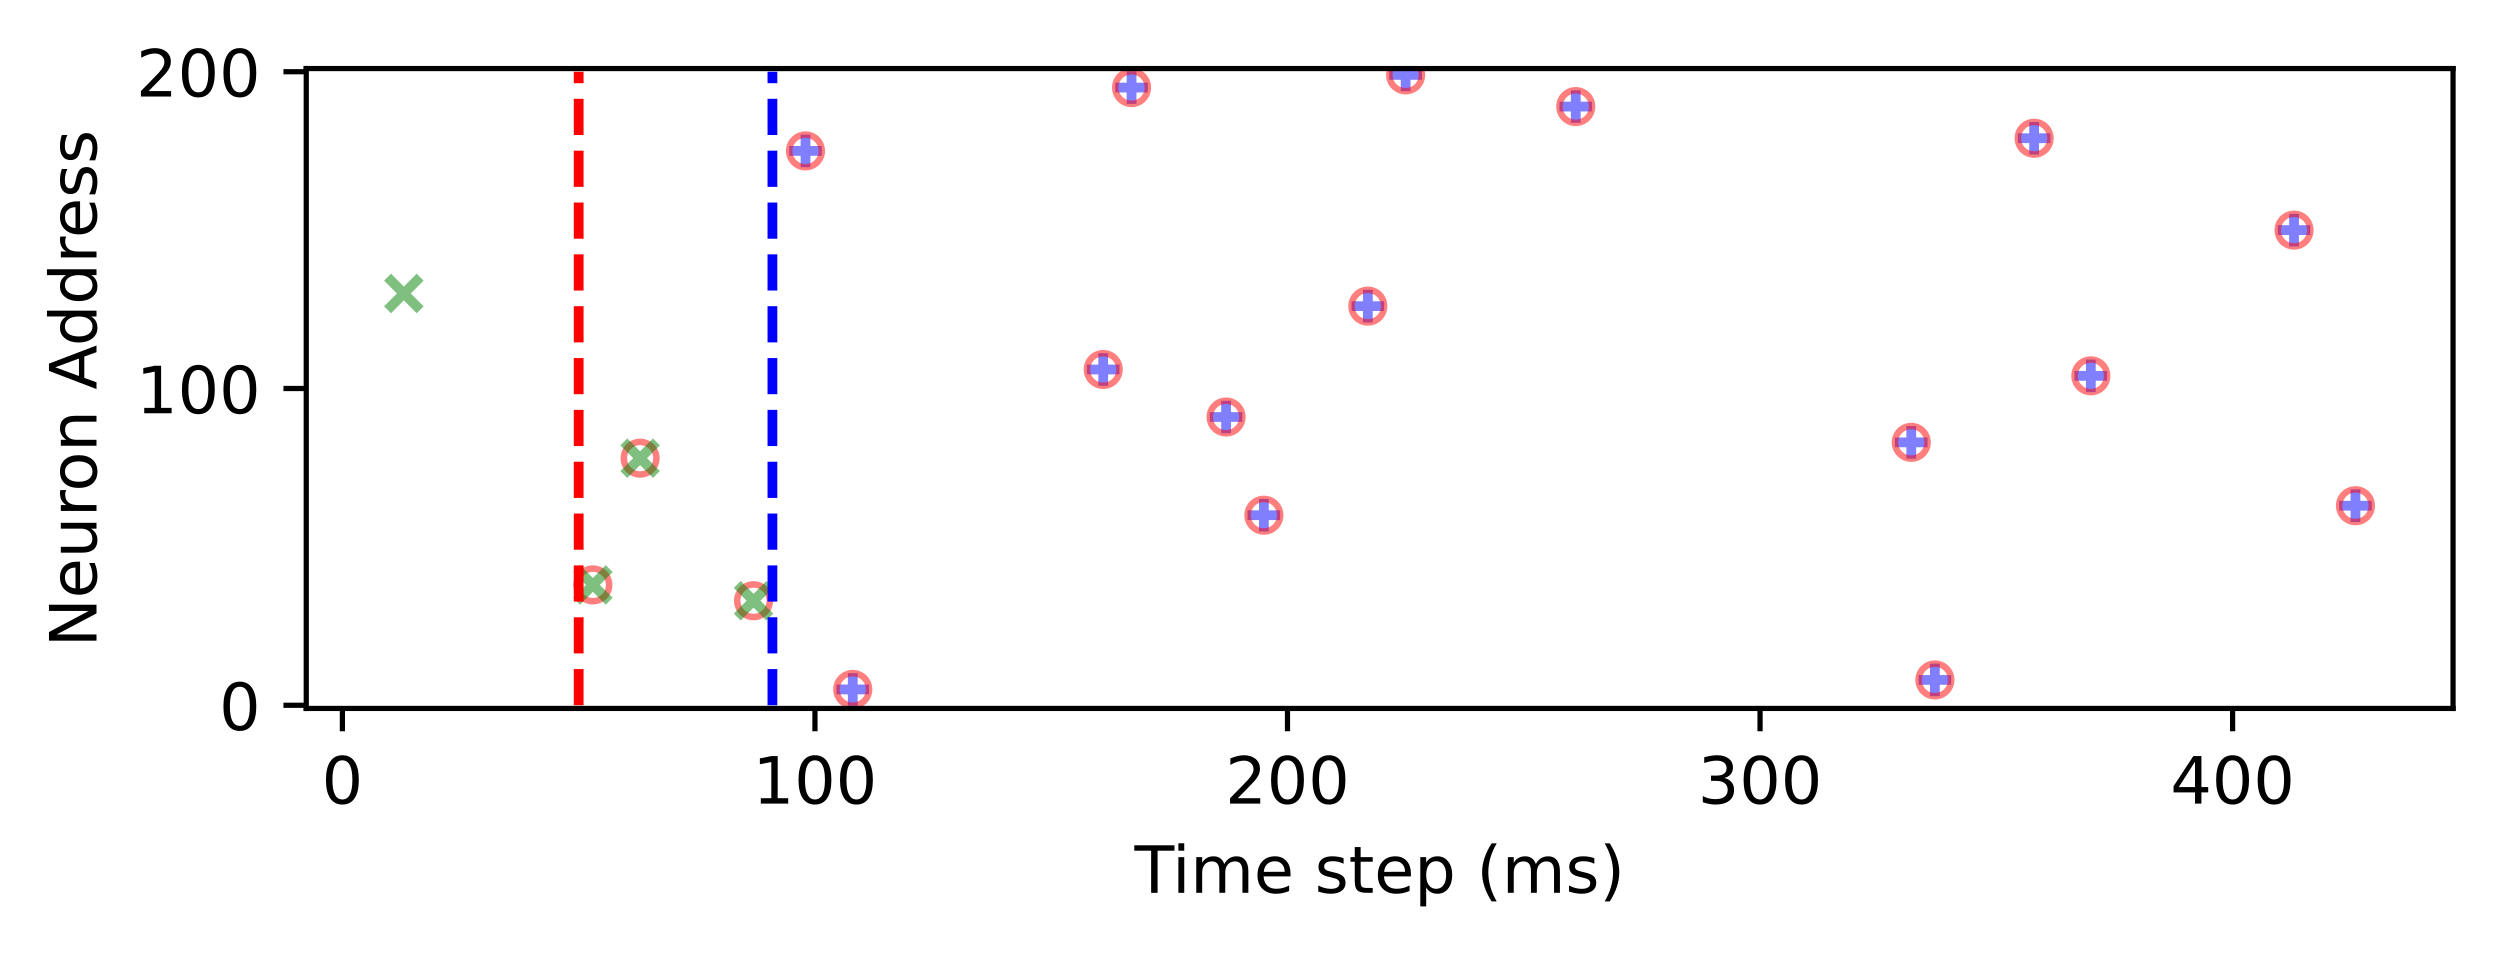
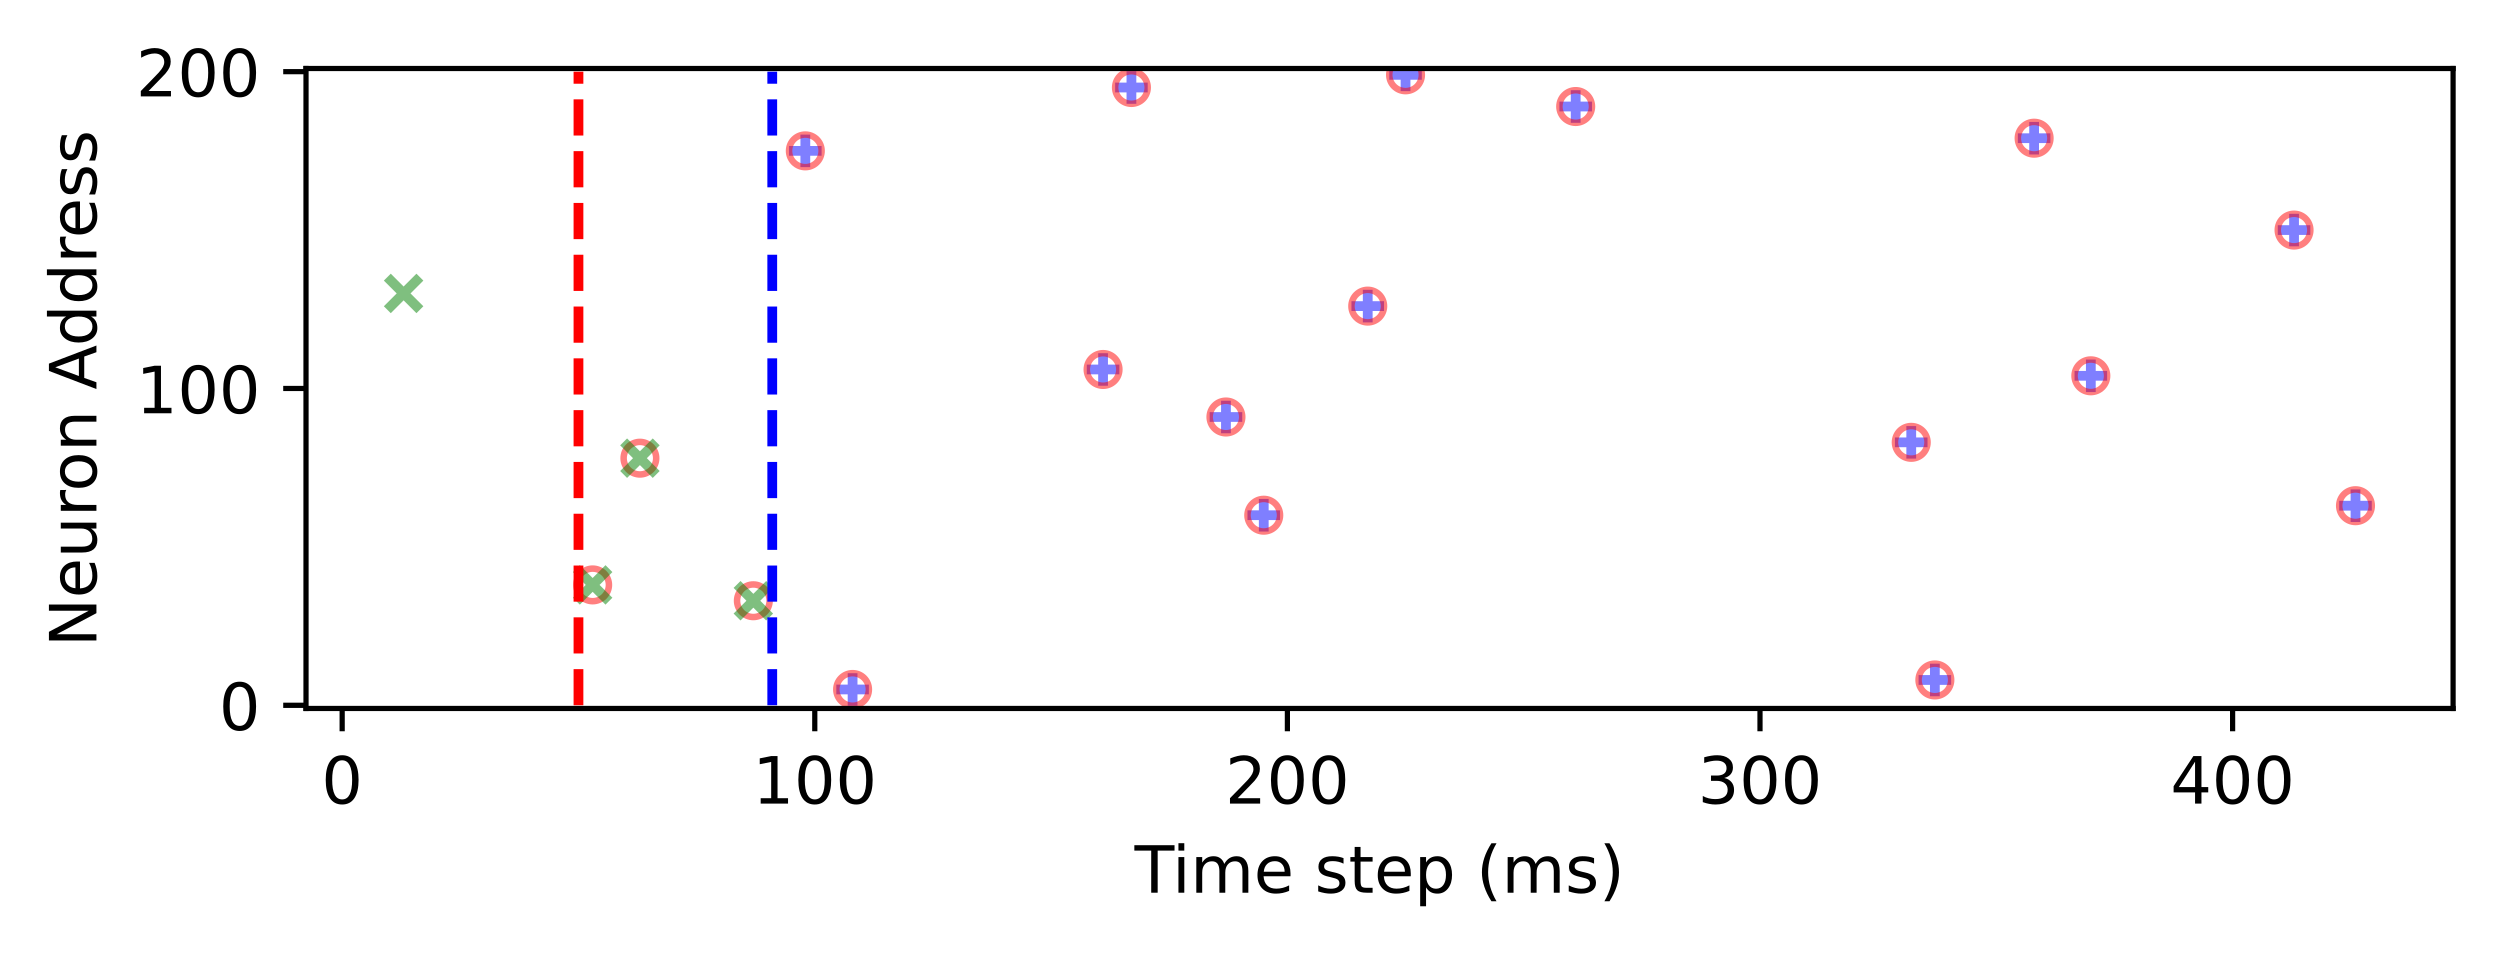
- <svg xmlns="http://www.w3.org/2000/svg" xmlns:xlink="http://www.w3.org/1999/xlink" width="383.386pt" height="146.198pt" viewBox="0 0 383.386 146.198" version="1.1">
+ <svg xmlns="http://www.w3.org/2000/svg" xmlns:xlink="http://www.w3.org/1999/xlink" width="383.693pt" height="146.29pt" viewBox="0 0 383.693 146.29" version="1.1">
  <defs>
    <style type="text/css">*{stroke-linejoin: round; stroke-linecap: butt}</style>
  </defs>
  <g id="figure_1">
    <g id="patch_1">
-       <path d="M 0 146.198  L 383.386 146.198  L 383.386 0  L 0 0  L 0 146.198  z " style="fill: none" />
+       <path d="M 0 146.29  L 383.693 146.29  L 383.693 0  L 0 0  L 0 146.29  z " style="fill: none" />
    </g>
    <g id="axes_1">
      <g id="patch_2">
-         <path d="M 46.966 108.642  L 376.186 108.642  L 376.186 10.513  L 46.966 10.513  L 46.966 108.642  z " style="fill: none" />
+         <path d="M 46.966 108.733  L 376.493 108.733  L 376.493 10.513  L 46.966 10.513  L 46.966 108.733  z " style="fill: none" />
      </g>
      <g id="PathCollection_1">
        <defs>
-           <path id="me50d5f66d4" d="M -2.5 0  L 2.5 0  M 0 2.5  L 0 -2.5  " style="stroke: #0000ff; stroke-opacity: 0.5; stroke-width: 1.5" />
+           <path id="m31bd002372" d="M -2.5 0  L 2.5 0  M 0 2.5  L 0 -2.5  " style="stroke: #0000ff; stroke-opacity: 0.5; stroke-width: 1.5" />
        </defs>
-         <g clip-path="url(#p73b40f617c)">
-           <use xlink:href="#me50d5f66d4" x="123.528" y="23.144" style="fill: #0000ff; fill-opacity: 0.5; stroke: #0000ff; stroke-opacity: 0.5; stroke-width: 1.5" />
-           <use xlink:href="#me50d5f66d4" x="130.774" y="105.728" style="fill: #0000ff; fill-opacity: 0.5; stroke: #0000ff; stroke-opacity: 0.5; stroke-width: 1.5" />
-           <use xlink:href="#me50d5f66d4" x="169.182" y="56.663" style="fill: #0000ff; fill-opacity: 0.5; stroke: #0000ff; stroke-opacity: 0.5; stroke-width: 1.5" />
-           <use xlink:href="#me50d5f66d4" x="173.53" y="13.428" style="fill: #0000ff; fill-opacity: 0.5; stroke: #0000ff; stroke-opacity: 0.5; stroke-width: 1.5" />
-           <use xlink:href="#me50d5f66d4" x="188.024" y="63.95" style="fill: #0000ff; fill-opacity: 0.5; stroke: #0000ff; stroke-opacity: 0.5; stroke-width: 1.5" />
-           <use xlink:href="#me50d5f66d4" x="193.821" y="79.009" style="fill: #0000ff; fill-opacity: 0.5; stroke: #0000ff; stroke-opacity: 0.5; stroke-width: 1.5" />
-           <use xlink:href="#me50d5f66d4" x="209.764" y="46.947" style="fill: #0000ff; fill-opacity: 0.5; stroke: #0000ff; stroke-opacity: 0.5; stroke-width: 1.5" />
-           <use xlink:href="#me50d5f66d4" x="215.561" y="11.485" style="fill: #0000ff; fill-opacity: 0.5; stroke: #0000ff; stroke-opacity: 0.5; stroke-width: 1.5" />
-           <use xlink:href="#me50d5f66d4" x="241.65" y="16.343" style="fill: #0000ff; fill-opacity: 0.5; stroke: #0000ff; stroke-opacity: 0.5; stroke-width: 1.5" />
-           <use xlink:href="#me50d5f66d4" x="293.102" y="67.836" style="fill: #0000ff; fill-opacity: 0.5; stroke: #0000ff; stroke-opacity: 0.5; stroke-width: 1.5" />
-           <use xlink:href="#me50d5f66d4" x="296.725" y="104.27" style="fill: #0000ff; fill-opacity: 0.5; stroke: #0000ff; stroke-opacity: 0.5; stroke-width: 1.5" />
-           <use xlink:href="#me50d5f66d4" x="311.943" y="21.201" style="fill: #0000ff; fill-opacity: 0.5; stroke: #0000ff; stroke-opacity: 0.5; stroke-width: 1.5" />
-           <use xlink:href="#me50d5f66d4" x="320.639" y="57.635" style="fill: #0000ff; fill-opacity: 0.5; stroke: #0000ff; stroke-opacity: 0.5; stroke-width: 1.5" />
-           <use xlink:href="#me50d5f66d4" x="351.8" y="35.289" style="fill: #0000ff; fill-opacity: 0.5; stroke: #0000ff; stroke-opacity: 0.5; stroke-width: 1.5" />
-           <use xlink:href="#me50d5f66d4" x="361.221" y="77.552" style="fill: #0000ff; fill-opacity: 0.5; stroke: #0000ff; stroke-opacity: 0.5; stroke-width: 1.5" />
+         <g clip-path="url(#pb8b5b7a60e)">
+           <use xlink:href="#m31bd002372" x="123.599" y="23.155" style="fill: #0000ff; fill-opacity: 0.5; stroke: #0000ff; stroke-opacity: 0.5; stroke-width: 1.5" />
+           <use xlink:href="#m31bd002372" x="130.853" y="105.816" style="fill: #0000ff; fill-opacity: 0.5; stroke: #0000ff; stroke-opacity: 0.5; stroke-width: 1.5" />
+           <use xlink:href="#m31bd002372" x="169.296" y="56.706" style="fill: #0000ff; fill-opacity: 0.5; stroke: #0000ff; stroke-opacity: 0.5; stroke-width: 1.5" />
+           <use xlink:href="#m31bd002372" x="173.648" y="13.43" style="fill: #0000ff; fill-opacity: 0.5; stroke: #0000ff; stroke-opacity: 0.5; stroke-width: 1.5" />
+           <use xlink:href="#m31bd002372" x="188.155" y="63.999" style="fill: #0000ff; fill-opacity: 0.5; stroke: #0000ff; stroke-opacity: 0.5; stroke-width: 1.5" />
+           <use xlink:href="#m31bd002372" x="193.958" y="79.073" style="fill: #0000ff; fill-opacity: 0.5; stroke: #0000ff; stroke-opacity: 0.5; stroke-width: 1.5" />
+           <use xlink:href="#m31bd002372" x="209.916" y="46.981" style="fill: #0000ff; fill-opacity: 0.5; stroke: #0000ff; stroke-opacity: 0.5; stroke-width: 1.5" />
+           <use xlink:href="#m31bd002372" x="215.719" y="11.485" style="fill: #0000ff; fill-opacity: 0.5; stroke: #0000ff; stroke-opacity: 0.5; stroke-width: 1.5" />
+           <use xlink:href="#m31bd002372" x="241.832" y="16.348" style="fill: #0000ff; fill-opacity: 0.5; stroke: #0000ff; stroke-opacity: 0.5; stroke-width: 1.5" />
+           <use xlink:href="#m31bd002372" x="293.332" y="67.889" style="fill: #0000ff; fill-opacity: 0.5; stroke: #0000ff; stroke-opacity: 0.5; stroke-width: 1.5" />
+           <use xlink:href="#m31bd002372" x="296.958" y="104.357" style="fill: #0000ff; fill-opacity: 0.5; stroke: #0000ff; stroke-opacity: 0.5; stroke-width: 1.5" />
+           <use xlink:href="#m31bd002372" x="312.191" y="21.21" style="fill: #0000ff; fill-opacity: 0.5; stroke: #0000ff; stroke-opacity: 0.5; stroke-width: 1.5" />
+           <use xlink:href="#m31bd002372" x="320.895" y="57.678" style="fill: #0000ff; fill-opacity: 0.5; stroke: #0000ff; stroke-opacity: 0.5; stroke-width: 1.5" />
+           <use xlink:href="#m31bd002372" x="352.085" y="35.311" style="fill: #0000ff; fill-opacity: 0.5; stroke: #0000ff; stroke-opacity: 0.5; stroke-width: 1.5" />
+           <use xlink:href="#m31bd002372" x="361.515" y="77.614" style="fill: #0000ff; fill-opacity: 0.5; stroke: #0000ff; stroke-opacity: 0.5; stroke-width: 1.5" />
        </g>
      </g>
      <g id="PathCollection_2">
        <defs>
-           <path id="C0_0_1457eb21f1" d="M 0 2.5  C 0.663 2.5 1.299 2.237 1.768 1.768  C 2.237 1.299 2.5 0.663 2.5 -0  C 2.5 -0.663 2.237 -1.299 1.768 -1.768  C 1.299 -2.237 0.663 -2.5 0 -2.5  C -0.663 -2.5 -1.299 -2.237 -1.768 -1.768  C -2.237 -1.299 -2.5 -0.663 -2.5 0  C -2.5 0.663 -2.237 1.299 -1.768 1.768  C -1.299 2.237 -0.663 2.5 0 2.5  z " />
+           <path id="C0_0_a0470cdc87" d="M 0 2.5  C 0.663 2.5 1.299 2.237 1.768 1.768  C 2.237 1.299 2.5 0.663 2.5 -0  C 2.5 -0.663 2.237 -1.299 1.768 -1.768  C 1.299 -2.237 0.663 -2.5 0 -2.5  C -0.663 -2.5 -1.299 -2.237 -1.768 -1.768  C -2.237 -1.299 -2.5 -0.663 -2.5 0  C -2.5 0.663 -2.237 1.299 -1.768 1.768  C -1.299 2.237 -0.663 2.5 0 2.5  z " />
        </defs>
-         <g clip-path="url(#p73b40f617c)">
-           <use xlink:href="#C0_0_1457eb21f1" x="90.917" y="89.697" style="fill: none; stroke: #ff0000; stroke-opacity: 0.5" />
-         </g>
-         <g clip-path="url(#p73b40f617c)">
-           <use xlink:href="#C0_0_1457eb21f1" x="98.164" y="70.265" style="fill: none; stroke: #ff0000; stroke-opacity: 0.5" />
-         </g>
-         <g clip-path="url(#p73b40f617c)">
-           <use xlink:href="#C0_0_1457eb21f1" x="115.556" y="92.126" style="fill: none; stroke: #ff0000; stroke-opacity: 0.5" />
-         </g>
-         <g clip-path="url(#p73b40f617c)">
-           <use xlink:href="#C0_0_1457eb21f1" x="123.528" y="23.144" style="fill: none; stroke: #ff0000; stroke-opacity: 0.5" />
-         </g>
-         <g clip-path="url(#p73b40f617c)">
-           <use xlink:href="#C0_0_1457eb21f1" x="130.774" y="105.728" style="fill: none; stroke: #ff0000; stroke-opacity: 0.5" />
-         </g>
-         <g clip-path="url(#p73b40f617c)">
-           <use xlink:href="#C0_0_1457eb21f1" x="169.182" y="56.663" style="fill: none; stroke: #ff0000; stroke-opacity: 0.5" />
-         </g>
-         <g clip-path="url(#p73b40f617c)">
-           <use xlink:href="#C0_0_1457eb21f1" x="173.53" y="13.428" style="fill: none; stroke: #ff0000; stroke-opacity: 0.5" />
-         </g>
-         <g clip-path="url(#p73b40f617c)">
-           <use xlink:href="#C0_0_1457eb21f1" x="188.024" y="63.95" style="fill: none; stroke: #ff0000; stroke-opacity: 0.5" />
-         </g>
-         <g clip-path="url(#p73b40f617c)">
-           <use xlink:href="#C0_0_1457eb21f1" x="193.821" y="79.009" style="fill: none; stroke: #ff0000; stroke-opacity: 0.5" />
-         </g>
-         <g clip-path="url(#p73b40f617c)">
-           <use xlink:href="#C0_0_1457eb21f1" x="209.764" y="46.947" style="fill: none; stroke: #ff0000; stroke-opacity: 0.5" />
-         </g>
-         <g clip-path="url(#p73b40f617c)">
-           <use xlink:href="#C0_0_1457eb21f1" x="215.561" y="11.485" style="fill: none; stroke: #ff0000; stroke-opacity: 0.5" />
-         </g>
-         <g clip-path="url(#p73b40f617c)">
-           <use xlink:href="#C0_0_1457eb21f1" x="241.65" y="16.343" style="fill: none; stroke: #ff0000; stroke-opacity: 0.5" />
-         </g>
-         <g clip-path="url(#p73b40f617c)">
-           <use xlink:href="#C0_0_1457eb21f1" x="293.102" y="67.836" style="fill: none; stroke: #ff0000; stroke-opacity: 0.5" />
-         </g>
-         <g clip-path="url(#p73b40f617c)">
-           <use xlink:href="#C0_0_1457eb21f1" x="296.725" y="104.27" style="fill: none; stroke: #ff0000; stroke-opacity: 0.5" />
-         </g>
-         <g clip-path="url(#p73b40f617c)">
-           <use xlink:href="#C0_0_1457eb21f1" x="311.943" y="21.201" style="fill: none; stroke: #ff0000; stroke-opacity: 0.5" />
-         </g>
-         <g clip-path="url(#p73b40f617c)">
-           <use xlink:href="#C0_0_1457eb21f1" x="320.639" y="57.635" style="fill: none; stroke: #ff0000; stroke-opacity: 0.5" />
-         </g>
-         <g clip-path="url(#p73b40f617c)">
-           <use xlink:href="#C0_0_1457eb21f1" x="351.8" y="35.289" style="fill: none; stroke: #ff0000; stroke-opacity: 0.5" />
-         </g>
-         <g clip-path="url(#p73b40f617c)">
-           <use xlink:href="#C0_0_1457eb21f1" x="361.221" y="77.552" style="fill: none; stroke: #ff0000; stroke-opacity: 0.5" />
+         <g clip-path="url(#pb8b5b7a60e)">
+           <use xlink:href="#C0_0_a0470cdc87" x="90.958" y="89.77" style="fill: none; stroke: #ff0000; stroke-opacity: 0.5" />
+         </g>
+         <g clip-path="url(#pb8b5b7a60e)">
+           <use xlink:href="#C0_0_a0470cdc87" x="98.212" y="70.32" style="fill: none; stroke: #ff0000; stroke-opacity: 0.5" />
+         </g>
+         <g clip-path="url(#pb8b5b7a60e)">
+           <use xlink:href="#C0_0_a0470cdc87" x="115.62" y="92.201" style="fill: none; stroke: #ff0000; stroke-opacity: 0.5" />
+         </g>
+         <g clip-path="url(#pb8b5b7a60e)">
+           <use xlink:href="#C0_0_a0470cdc87" x="123.599" y="23.155" style="fill: none; stroke: #ff0000; stroke-opacity: 0.5" />
+         </g>
+         <g clip-path="url(#pb8b5b7a60e)">
+           <use xlink:href="#C0_0_a0470cdc87" x="130.853" y="105.816" style="fill: none; stroke: #ff0000; stroke-opacity: 0.5" />
+         </g>
+         <g clip-path="url(#pb8b5b7a60e)">
+           <use xlink:href="#C0_0_a0470cdc87" x="169.296" y="56.706" style="fill: none; stroke: #ff0000; stroke-opacity: 0.5" />
+         </g>
+         <g clip-path="url(#pb8b5b7a60e)">
+           <use xlink:href="#C0_0_a0470cdc87" x="173.648" y="13.43" style="fill: none; stroke: #ff0000; stroke-opacity: 0.5" />
+         </g>
+         <g clip-path="url(#pb8b5b7a60e)">
+           <use xlink:href="#C0_0_a0470cdc87" x="188.155" y="63.999" style="fill: none; stroke: #ff0000; stroke-opacity: 0.5" />
+         </g>
+         <g clip-path="url(#pb8b5b7a60e)">
+           <use xlink:href="#C0_0_a0470cdc87" x="193.958" y="79.073" style="fill: none; stroke: #ff0000; stroke-opacity: 0.5" />
+         </g>
+         <g clip-path="url(#pb8b5b7a60e)">
+           <use xlink:href="#C0_0_a0470cdc87" x="209.916" y="46.981" style="fill: none; stroke: #ff0000; stroke-opacity: 0.5" />
+         </g>
+         <g clip-path="url(#pb8b5b7a60e)">
+           <use xlink:href="#C0_0_a0470cdc87" x="215.719" y="11.485" style="fill: none; stroke: #ff0000; stroke-opacity: 0.5" />
+         </g>
+         <g clip-path="url(#pb8b5b7a60e)">
+           <use xlink:href="#C0_0_a0470cdc87" x="241.832" y="16.348" style="fill: none; stroke: #ff0000; stroke-opacity: 0.5" />
+         </g>
+         <g clip-path="url(#pb8b5b7a60e)">
+           <use xlink:href="#C0_0_a0470cdc87" x="293.332" y="67.889" style="fill: none; stroke: #ff0000; stroke-opacity: 0.5" />
+         </g>
+         <g clip-path="url(#pb8b5b7a60e)">
+           <use xlink:href="#C0_0_a0470cdc87" x="296.958" y="104.357" style="fill: none; stroke: #ff0000; stroke-opacity: 0.5" />
+         </g>
+         <g clip-path="url(#pb8b5b7a60e)">
+           <use xlink:href="#C0_0_a0470cdc87" x="312.191" y="21.21" style="fill: none; stroke: #ff0000; stroke-opacity: 0.5" />
+         </g>
+         <g clip-path="url(#pb8b5b7a60e)">
+           <use xlink:href="#C0_0_a0470cdc87" x="320.895" y="57.678" style="fill: none; stroke: #ff0000; stroke-opacity: 0.5" />
+         </g>
+         <g clip-path="url(#pb8b5b7a60e)">
+           <use xlink:href="#C0_0_a0470cdc87" x="352.085" y="35.311" style="fill: none; stroke: #ff0000; stroke-opacity: 0.5" />
+         </g>
+         <g clip-path="url(#pb8b5b7a60e)">
+           <use xlink:href="#C0_0_a0470cdc87" x="361.515" y="77.614" style="fill: none; stroke: #ff0000; stroke-opacity: 0.5" />
        </g>
      </g>
      <g id="PathCollection_3">
        <defs>
-           <path id="mf7c576790e" d="M -2.5 2.5  L 2.5 -2.5  M -2.5 -2.5  L 2.5 2.5  " style="stroke: #008000; stroke-opacity: 0.5; stroke-width: 1.5" />
+           <path id="m44bf9da75e" d="M -2.5 2.5  L 2.5 -2.5  M -2.5 -2.5  L 2.5 2.5  " style="stroke: #008000; stroke-opacity: 0.5; stroke-width: 1.5" />
        </defs>
-         <g clip-path="url(#p73b40f617c)">
-           <use xlink:href="#mf7c576790e" x="61.93" y="45.004" style="fill: #008000; fill-opacity: 0.5; stroke: #008000; stroke-opacity: 0.5; stroke-width: 1.5" />
-           <use xlink:href="#mf7c576790e" x="90.917" y="89.697" style="fill: #008000; fill-opacity: 0.5; stroke: #008000; stroke-opacity: 0.5; stroke-width: 1.5" />
-           <use xlink:href="#mf7c576790e" x="98.164" y="70.265" style="fill: #008000; fill-opacity: 0.5; stroke: #008000; stroke-opacity: 0.5; stroke-width: 1.5" />
-           <use xlink:href="#mf7c576790e" x="115.556" y="92.126" style="fill: #008000; fill-opacity: 0.5; stroke: #008000; stroke-opacity: 0.5; stroke-width: 1.5" />
+         <g clip-path="url(#pb8b5b7a60e)">
+           <use xlink:href="#m44bf9da75e" x="61.944" y="45.036" style="fill: #008000; fill-opacity: 0.5; stroke: #008000; stroke-opacity: 0.5; stroke-width: 1.5" />
+           <use xlink:href="#m44bf9da75e" x="90.958" y="89.77" style="fill: #008000; fill-opacity: 0.5; stroke: #008000; stroke-opacity: 0.5; stroke-width: 1.5" />
+           <use xlink:href="#m44bf9da75e" x="98.212" y="70.32" style="fill: #008000; fill-opacity: 0.5; stroke: #008000; stroke-opacity: 0.5; stroke-width: 1.5" />
+           <use xlink:href="#m44bf9da75e" x="115.62" y="92.201" style="fill: #008000; fill-opacity: 0.5; stroke: #008000; stroke-opacity: 0.5; stroke-width: 1.5" />
        </g>
      </g>
      <g id="matplotlib.axis_1">
        <g id="xtick_1">
          <g id="line2d_1">
            <defs>
-               <path id="mb6ae06d946" d="M 0 0  L 0 3.5  " style="stroke: #000000; stroke-width: 0.8" />
+               <path id="mc1061d0bce" d="M 0 0  L 0 3.5  " style="stroke: #000000; stroke-width: 0.8" />
            </defs>
            <g>
-               <use xlink:href="#mb6ae06d946" x="52.509" y="108.642" style="stroke: #000000; stroke-width: 0.8" />
+               <use xlink:href="#mc1061d0bce" x="52.515" y="108.733" style="stroke: #000000; stroke-width: 0.8" />
            </g>
          </g>
          <g id="text_1">
-             <g transform="translate(49.32814 123.2407) scale(0.1 -0.1)">
+             <g transform="translate(49.33332 123.3319) scale(0.1 -0.1)">
              <defs>
                <path id="DejaVuSans-30" d="M 2034 4250  Q 1547 4250 1301 3770  Q 1056 3291 1056 2328  Q 1056 1369 1301 889  Q 1547 409 2034 409  Q 2525 409 2770 889  Q 3016 1369 3016 2328  Q 3016 3291 2770 3770  Q 2525 4250 2034 4250  z M 2034 4750  Q 2819 4750 3233 4129  Q 3647 3509 3647 2328  Q 3647 1150 3233 529  Q 2819 -91 2034 -91  Q 1250 -91 836 529  Q 422 1150 422 2328  Q 422 3509 836 4129  Q 1250 4750 2034 4750  z " transform="scale(0.015625)" />
              </defs>
              <use xlink:href="#DejaVuSans-30" />
            </g>
          </g>
        </g>
        <g id="xtick_2">
          <g id="line2d_2">
            <g>
-               <use xlink:href="#mb6ae06d946" x="124.977" y="108.642" style="stroke: #000000; stroke-width: 0.8" />
+               <use xlink:href="#mc1061d0bce" x="125.05" y="108.733" style="stroke: #000000; stroke-width: 0.8" />
            </g>
          </g>
          <g id="text_2">
-             <g transform="translate(115.4332 123.2407) scale(0.1 -0.1)">
+             <g transform="translate(115.5061 123.3319) scale(0.1 -0.1)">
              <defs>
                <path id="DejaVuSans-31" d="M 794 531  L 1825 531  L 1825 4091  L 703 3866  L 703 4441  L 1819 4666  L 2450 4666  L 2450 531  L 3481 531  L 3481 0  L 794 0  L 794 531  z " transform="scale(0.015625)" />
              </defs>
              <use xlink:href="#DejaVuSans-31" />
              <use xlink:href="#DejaVuSans-30" transform="translate(63.62305 0)" />
              <use xlink:href="#DejaVuSans-30" transform="translate(127.2461 0)" />
            </g>
          </g>
        </g>
        <g id="xtick_3">
          <g id="line2d_3">
            <g>
-               <use xlink:href="#mb6ae06d946" x="197.444" y="108.642" style="stroke: #000000; stroke-width: 0.8" />
+               <use xlink:href="#mc1061d0bce" x="197.585" y="108.733" style="stroke: #000000; stroke-width: 0.8" />
            </g>
          </g>
          <g id="text_3">
-             <g transform="translate(187.9007 123.2407) scale(0.1 -0.1)">
+             <g transform="translate(188.0413 123.3319) scale(0.1 -0.1)">
              <defs>
                <path id="DejaVuSans-32" d="M 1228 531  L 3431 531  L 3431 0  L 469 0  L 469 531  Q 828 903 1448 1529  Q 2069 2156 2228 2338  Q 2531 2678 2651 2914  Q 2772 3150 2772 3378  Q 2772 3750 2511 3984  Q 2250 4219 1831 4219  Q 1534 4219 1204 4116  Q 875 4013 500 3803  L 500 4441  Q 881 4594 1212 4672  Q 1544 4750 1819 4750  Q 2544 4750 2975 4387  Q 3406 4025 3406 3419  Q 3406 3131 3298 2873  Q 3191 2616 2906 2266  Q 2828 2175 2409 1742  Q 1991 1309 1228 531  z " transform="scale(0.015625)" />
              </defs>
              <use xlink:href="#DejaVuSans-32" />
              <use xlink:href="#DejaVuSans-30" transform="translate(63.62305 0)" />
              <use xlink:href="#DejaVuSans-30" transform="translate(127.2461 0)" />
            </g>
          </g>
        </g>
        <g id="xtick_4">
          <g id="line2d_4">
            <g>
-               <use xlink:href="#mb6ae06d946" x="269.912" y="108.642" style="stroke: #000000; stroke-width: 0.8" />
+               <use xlink:href="#mc1061d0bce" x="270.12" y="108.733" style="stroke: #000000; stroke-width: 0.8" />
            </g>
          </g>
          <g id="text_4">
-             <g transform="translate(260.3682 123.2407) scale(0.1 -0.1)">
+             <g transform="translate(260.5765 123.3319) scale(0.1 -0.1)">
              <defs>
                <path id="DejaVuSans-33" d="M 2597 2516  Q 3050 2419 3304 2112  Q 3559 1806 3559 1356  Q 3559 666 3084 287  Q 2609 -91 1734 -91  Q 1441 -91 1130 -33  Q 819 25 488 141  L 488 750  Q 750 597 1062 519  Q 1375 441 1716 441  Q 2309 441 2620 675  Q 2931 909 2931 1356  Q 2931 1769 2642 2001  Q 2353 2234 1838 2234  L 1294 2234  L 1294 2753  L 1863 2753  Q 2328 2753 2575 2939  Q 2822 3125 2822 3475  Q 2822 3834 2567 4026  Q 2313 4219 1838 4219  Q 1578 4219 1281 4162  Q 984 4106 628 3988  L 628 4550  Q 988 4650 1302 4700  Q 1616 4750 1894 4750  Q 2613 4750 3031 4423  Q 3450 4097 3450 3541  Q 3450 3153 3228 2886  Q 3006 2619 2597 2516  z " transform="scale(0.015625)" />
              </defs>
              <use xlink:href="#DejaVuSans-33" />
              <use xlink:href="#DejaVuSans-30" transform="translate(63.62305 0)" />
              <use xlink:href="#DejaVuSans-30" transform="translate(127.2461 0)" />
            </g>
          </g>
        </g>
        <g id="xtick_5">
          <g id="line2d_5">
            <g>
-               <use xlink:href="#mb6ae06d946" x="342.38" y="108.642" style="stroke: #000000; stroke-width: 0.8" />
+               <use xlink:href="#mc1061d0bce" x="342.655" y="108.733" style="stroke: #000000; stroke-width: 0.8" />
            </g>
          </g>
          <g id="text_5">
-             <g transform="translate(332.8358 123.2407) scale(0.1 -0.1)">
+             <g transform="translate(333.1117 123.3319) scale(0.1 -0.1)">
              <defs>
                <path id="DejaVuSans-34" d="M 2419 4116  L 825 1625  L 2419 1625  L 2419 4116  z M 2253 4666  L 3047 4666  L 3047 1625  L 3713 1625  L 3713 1100  L 3047 1100  L 3047 0  L 2419 0  L 2419 1100  L 313 1100  L 313 1709  L 2253 4666  z " transform="scale(0.015625)" />
              </defs>
              <use xlink:href="#DejaVuSans-34" />
              <use xlink:href="#DejaVuSans-30" transform="translate(63.62305 0)" />
              <use xlink:href="#DejaVuSans-30" transform="translate(127.2461 0)" />
            </g>
          </g>
        </g>
        <g id="text_6">
-           <g transform="translate(173.9717 136.9188) scale(0.1 -0.1)">
+           <g transform="translate(174.1255 137.01) scale(0.1 -0.1)">
            <defs>
              <path id="DejaVuSans-54" d="M -19 4666  L 3928 4666  L 3928 4134  L 2272 4134  L 2272 0  L 1638 0  L 1638 4134  L -19 4134  L -19 4666  z " transform="scale(0.015625)" />
              <path id="DejaVuSans-69" d="M 603 3500  L 1178 3500  L 1178 0  L 603 0  L 603 3500  z M 603 4863  L 1178 4863  L 1178 4134  L 603 4134  L 603 4863  z " transform="scale(0.015625)" />
              <path id="DejaVuSans-6d" d="M 3328 2828  Q 3544 3216 3844 3400  Q 4144 3584 4550 3584  Q 5097 3584 5394 3201  Q 5691 2819 5691 2113  L 5691 0  L 5113 0  L 5113 2094  Q 5113 2597 4934 2840  Q 4756 3084 4391 3084  Q 3944 3084 3684 2787  Q 3425 2491 3425 1978  L 3425 0  L 2847 0  L 2847 2094  Q 2847 2600 2669 2842  Q 2491 3084 2119 3084  Q 1678 3084 1418 2786  Q 1159 2488 1159 1978  L 1159 0  L 581 0  L 581 3500  L 1159 3500  L 1159 2956  Q 1356 3278 1631 3431  Q 1906 3584 2284 3584  Q 2666 3584 2933 3390  Q 3200 3197 3328 2828  z " transform="scale(0.015625)" />
              <path id="DejaVuSans-65" d="M 3597 1894  L 3597 1613  L 953 1613  Q 991 1019 1311 708  Q 1631 397 2203 397  Q 2534 397 2845 478  Q 3156 559 3463 722  L 3463 178  Q 3153 47 2828 -22  Q 2503 -91 2169 -91  Q 1331 -91 842 396  Q 353 884 353 1716  Q 353 2575 817 3079  Q 1281 3584 2069 3584  Q 2775 3584 3186 3129  Q 3597 2675 3597 1894  z M 3022 2063  Q 3016 2534 2758 2815  Q 2500 3097 2075 3097  Q 1594 3097 1305 2825  Q 1016 2553 972 2059  L 3022 2063  z " transform="scale(0.015625)" />
              <path id="DejaVuSans-20" transform="scale(0.015625)" />
              <path id="DejaVuSans-73" d="M 2834 3397  L 2834 2853  Q 2591 2978 2328 3040  Q 2066 3103 1784 3103  Q 1356 3103 1142 2972  Q 928 2841 928 2578  Q 928 2378 1081 2264  Q 1234 2150 1697 2047  L 1894 2003  Q 2506 1872 2764 1633  Q 3022 1394 3022 966  Q 3022 478 2636 193  Q 2250 -91 1575 -91  Q 1294 -91 989 -36  Q 684 19 347 128  L 347 722  Q 666 556 975 473  Q 1284 391 1588 391  Q 1994 391 2212 530  Q 2431 669 2431 922  Q 2431 1156 2273 1281  Q 2116 1406 1581 1522  L 1381 1569  Q 847 1681 609 1914  Q 372 2147 372 2553  Q 372 3047 722 3315  Q 1072 3584 1716 3584  Q 2034 3584 2315 3537  Q 2597 3491 2834 3397  z " transform="scale(0.015625)" />
              <path id="DejaVuSans-74" d="M 1172 4494  L 1172 3500  L 2356 3500  L 2356 3053  L 1172 3053  L 1172 1153  Q 1172 725 1289 603  Q 1406 481 1766 481  L 2356 481  L 2356 0  L 1766 0  Q 1100 0 847 248  Q 594 497 594 1153  L 594 3053  L 172 3053  L 172 3500  L 594 3500  L 594 4494  L 1172 4494  z " transform="scale(0.015625)" />
              <path id="DejaVuSans-70" d="M 1159 525  L 1159 -1331  L 581 -1331  L 581 3500  L 1159 3500  L 1159 2969  Q 1341 3281 1617 3432  Q 1894 3584 2278 3584  Q 2916 3584 3314 3078  Q 3713 2572 3713 1747  Q 3713 922 3314 415  Q 2916 -91 2278 -91  Q 1894 -91 1617 61  Q 1341 213 1159 525  z M 3116 1747  Q 3116 2381 2855 2742  Q 2594 3103 2138 3103  Q 1681 3103 1420 2742  Q 1159 2381 1159 1747  Q 1159 1113 1420 752  Q 1681 391 2138 391  Q 2594 391 2855 752  Q 3116 1113 3116 1747  z " transform="scale(0.015625)" />
              <path id="DejaVuSans-28" d="M 1984 4856  Q 1566 4138 1362 3434  Q 1159 2731 1159 2009  Q 1159 1288 1364 580  Q 1569 -128 1984 -844  L 1484 -844  Q 1016 -109 783 600  Q 550 1309 550 2009  Q 550 2706 781 3412  Q 1013 4119 1484 4856  L 1984 4856  z " transform="scale(0.015625)" />
              <path id="DejaVuSans-29" d="M 513 4856  L 1013 4856  Q 1481 4119 1714 3412  Q 1947 2706 1947 2009  Q 1947 1309 1714 600  Q 1481 -109 1013 -844  L 513 -844  Q 928 -128 1133 580  Q 1338 1288 1338 2009  Q 1338 2731 1133 3434  Q 928 4138 513 4856  z " transform="scale(0.015625)" />
            </defs>
            <use xlink:href="#DejaVuSans-54" />
            <use xlink:href="#DejaVuSans-69" transform="translate(57.95898 0)" />
            <use xlink:href="#DejaVuSans-6d" transform="translate(85.74219 0)" />
            <use xlink:href="#DejaVuSans-65" transform="translate(183.1543 0)" />
            <use xlink:href="#DejaVuSans-20" transform="translate(244.6777 0)" />
            <use xlink:href="#DejaVuSans-73" transform="translate(276.4648 0)" />
            <use xlink:href="#DejaVuSans-74" transform="translate(328.5645 0)" />
            <use xlink:href="#DejaVuSans-65" transform="translate(367.7734 0)" />
            <use xlink:href="#DejaVuSans-70" transform="translate(429.2969 0)" />
            <use xlink:href="#DejaVuSans-20" transform="translate(492.7734 0)" />
            <use xlink:href="#DejaVuSans-28" transform="translate(524.5605 0)" />
            <use xlink:href="#DejaVuSans-6d" transform="translate(563.5742 0)" />
            <use xlink:href="#DejaVuSans-73" transform="translate(660.9863 0)" />
            <use xlink:href="#DejaVuSans-29" transform="translate(713.0859 0)" />
          </g>
        </g>
      </g>
      <g id="matplotlib.axis_2">
        <g id="ytick_1">
          <g id="line2d_6">
            <defs>
-               <path id="m85c64174bf" d="M 0 0  L -3.5 0  " style="stroke: #000000; stroke-width: 0.8" />
+               <path id="mfabea974e7" d="M 0 0  L -3.5 0  " style="stroke: #000000; stroke-width: 0.8" />
            </defs>
            <g>
-               <use xlink:href="#m85c64174bf" x="46.966" y="108.156" style="stroke: #000000; stroke-width: 0.8" />
+               <use xlink:href="#mfabea974e7" x="46.966" y="108.247" style="stroke: #000000; stroke-width: 0.8" />
            </g>
          </g>
          <g id="text_7">
-             <g transform="translate(33.60312 111.9557) scale(0.1 -0.1)">
+             <g transform="translate(33.60312 112.0464) scale(0.1 -0.1)">
              <use xlink:href="#DejaVuSans-30" />
            </g>
          </g>
        </g>
        <g id="ytick_2">
          <g id="line2d_7">
            <g>
-               <use xlink:href="#m85c64174bf" x="46.966" y="59.578" style="stroke: #000000; stroke-width: 0.8" />
+               <use xlink:href="#mfabea974e7" x="46.966" y="59.623" style="stroke: #000000; stroke-width: 0.8" />
            </g>
          </g>
          <g id="text_8">
-             <g transform="translate(20.87813 63.37705) scale(0.1 -0.1)">
+             <g transform="translate(20.87813 63.42243) scale(0.1 -0.1)">
              <use xlink:href="#DejaVuSans-31" />
              <use xlink:href="#DejaVuSans-30" transform="translate(63.62305 0)" />
              <use xlink:href="#DejaVuSans-30" transform="translate(127.2461 0)" />
            </g>
          </g>
        </g>
        <g id="ytick_3">
          <g id="line2d_8">
            <g>
-               <use xlink:href="#m85c64174bf" x="46.966" y="10.999" style="stroke: #000000; stroke-width: 0.8" />
+               <use xlink:href="#mfabea974e7" x="46.966" y="10.999" style="stroke: #000000; stroke-width: 0.8" />
            </g>
          </g>
          <g id="text_9">
            <g transform="translate(20.87813 14.79844) scale(0.1 -0.1)">
              <use xlink:href="#DejaVuSans-32" />
              <use xlink:href="#DejaVuSans-30" transform="translate(63.62305 0)" />
              <use xlink:href="#DejaVuSans-30" transform="translate(127.2461 0)" />
            </g>
          </g>
        </g>
        <g id="text_10">
-           <g transform="translate(14.79844 99.23408) rotate(-90) scale(0.1 -0.1)">
+           <g transform="translate(14.79844 99.27947) rotate(-90) scale(0.1 -0.1)">
            <defs>
              <path id="DejaVuSans-4e" d="M 628 4666  L 1478 4666  L 3547 763  L 3547 4666  L 4159 4666  L 4159 0  L 3309 0  L 1241 3903  L 1241 0  L 628 0  L 628 4666  z " transform="scale(0.015625)" />
              <path id="DejaVuSans-75" d="M 544 1381  L 544 3500  L 1119 3500  L 1119 1403  Q 1119 906 1312 657  Q 1506 409 1894 409  Q 2359 409 2629 706  Q 2900 1003 2900 1516  L 2900 3500  L 3475 3500  L 3475 0  L 2900 0  L 2900 538  Q 2691 219 2414 64  Q 2138 -91 1772 -91  Q 1169 -91 856 284  Q 544 659 544 1381  z M 1991 3584  L 1991 3584  z " transform="scale(0.015625)" />
              <path id="DejaVuSans-72" d="M 2631 2963  Q 2534 3019 2420 3045  Q 2306 3072 2169 3072  Q 1681 3072 1420 2755  Q 1159 2438 1159 1844  L 1159 0  L 581 0  L 581 3500  L 1159 3500  L 1159 2956  Q 1341 3275 1631 3429  Q 1922 3584 2338 3584  Q 2397 3584 2469 3576  Q 2541 3569 2628 3553  L 2631 2963  z " transform="scale(0.015625)" />
              <path id="DejaVuSans-6f" d="M 1959 3097  Q 1497 3097 1228 2736  Q 959 2375 959 1747  Q 959 1119 1226 758  Q 1494 397 1959 397  Q 2419 397 2687 759  Q 2956 1122 2956 1747  Q 2956 2369 2687 2733  Q 2419 3097 1959 3097  z M 1959 3584  Q 2709 3584 3137 3096  Q 3566 2609 3566 1747  Q 3566 888 3137 398  Q 2709 -91 1959 -91  Q 1206 -91 779 398  Q 353 888 353 1747  Q 353 2609 779 3096  Q 1206 3584 1959 3584  z " transform="scale(0.015625)" />
              <path id="DejaVuSans-6e" d="M 3513 2113  L 3513 0  L 2938 0  L 2938 2094  Q 2938 2591 2744 2837  Q 2550 3084 2163 3084  Q 1697 3084 1428 2787  Q 1159 2491 1159 1978  L 1159 0  L 581 0  L 581 3500  L 1159 3500  L 1159 2956  Q 1366 3272 1645 3428  Q 1925 3584 2291 3584  Q 2894 3584 3203 3211  Q 3513 2838 3513 2113  z " transform="scale(0.015625)" />
              <path id="DejaVuSans-41" d="M 2188 4044  L 1331 1722  L 3047 1722  L 2188 4044  z M 1831 4666  L 2547 4666  L 4325 0  L 3669 0  L 3244 1197  L 1141 1197  L 716 0  L 50 0  L 1831 4666  z " transform="scale(0.015625)" />
              <path id="DejaVuSans-64" d="M 2906 2969  L 2906 4863  L 3481 4863  L 3481 0  L 2906 0  L 2906 525  Q 2725 213 2448 61  Q 2172 -91 1784 -91  Q 1150 -91 751 415  Q 353 922 353 1747  Q 353 2572 751 3078  Q 1150 3584 1784 3584  Q 2172 3584 2448 3432  Q 2725 3281 2906 2969  z M 947 1747  Q 947 1113 1208 752  Q 1469 391 1925 391  Q 2381 391 2643 752  Q 2906 1113 2906 1747  Q 2906 2381 2643 2742  Q 2381 3103 1925 3103  Q 1469 3103 1208 2742  Q 947 2381 947 1747  z " transform="scale(0.015625)" />
            </defs>
            <use xlink:href="#DejaVuSans-4e" />
            <use xlink:href="#DejaVuSans-65" transform="translate(74.80469 0)" />
            <use xlink:href="#DejaVuSans-75" transform="translate(136.3281 0)" />
            <use xlink:href="#DejaVuSans-72" transform="translate(199.707 0)" />
            <use xlink:href="#DejaVuSans-6f" transform="translate(238.5703 0)" />
            <use xlink:href="#DejaVuSans-6e" transform="translate(299.752 0)" />
            <use xlink:href="#DejaVuSans-20" transform="translate(363.1309 0)" />
            <use xlink:href="#DejaVuSans-41" transform="translate(394.918 0)" />
            <use xlink:href="#DejaVuSans-64" transform="translate(461.5762 0)" />
            <use xlink:href="#DejaVuSans-64" transform="translate(525.0527 0)" />
            <use xlink:href="#DejaVuSans-72" transform="translate(588.5293 0)" />
            <use xlink:href="#DejaVuSans-65" transform="translate(627.3926 0)" />
            <use xlink:href="#DejaVuSans-73" transform="translate(688.916 0)" />
            <use xlink:href="#DejaVuSans-73" transform="translate(741.0156 0)" />
          </g>
        </g>
      </g>
      <g id="LineCollection_1">
-         <path d="M 88.743 108.156  L 88.743 10.999  " clip-path="url(#p73b40f617c)" style="fill: none; stroke-dasharray: 5.55,2.4; stroke-dashoffset: 0; stroke: #ff0000; stroke-width: 1.5" />
+         <path d="M 88.782 108.247  L 88.782 10.999  " clip-path="url(#pb8b5b7a60e)" style="fill: none; stroke-dasharray: 5.55,2.4; stroke-dashoffset: 0; stroke: #ff0000; stroke-width: 1.5" />
      </g>
      <g id="LineCollection_2">
-         <path d="M 118.455 108.156  L 118.455 10.999  " clip-path="url(#p73b40f617c)" style="fill: none; stroke-dasharray: 5.55,2.4; stroke-dashoffset: 0; stroke: #0000ff; stroke-width: 1.5" />
+         <path d="M 118.522 108.247  L 118.522 10.999  " clip-path="url(#pb8b5b7a60e)" style="fill: none; stroke-dasharray: 5.55,2.4; stroke-dashoffset: 0; stroke: #0000ff; stroke-width: 1.5" />
      </g>
      <g id="patch_3">
-         <path d="M 46.966 108.642  L 46.966 10.513  " style="fill: none; stroke: #000000; stroke-width: 0.8; stroke-linejoin: miter; stroke-linecap: square" />
+         <path d="M 46.966 108.733  L 46.966 10.513  " style="fill: none; stroke: #000000; stroke-width: 0.8; stroke-linejoin: miter; stroke-linecap: square" />
      </g>
      <g id="patch_4">
-         <path d="M 376.186 108.642  L 376.186 10.513  " style="fill: none; stroke: #000000; stroke-width: 0.8; stroke-linejoin: miter; stroke-linecap: square" />
+         <path d="M 376.493 108.733  L 376.493 10.513  " style="fill: none; stroke: #000000; stroke-width: 0.8; stroke-linejoin: miter; stroke-linecap: square" />
      </g>
      <g id="patch_5">
-         <path d="M 46.966 108.642  L 376.186 108.642  " style="fill: none; stroke: #000000; stroke-width: 0.8; stroke-linejoin: miter; stroke-linecap: square" />
+         <path d="M 46.966 108.733  L 376.493 108.733  " style="fill: none; stroke: #000000; stroke-width: 0.8; stroke-linejoin: miter; stroke-linecap: square" />
      </g>
      <g id="patch_6">
-         <path d="M 46.966 10.513  L 376.186 10.513  " style="fill: none; stroke: #000000; stroke-width: 0.8; stroke-linejoin: miter; stroke-linecap: square" />
+         <path d="M 46.966 10.513  L 376.493 10.513  " style="fill: none; stroke: #000000; stroke-width: 0.8; stroke-linejoin: miter; stroke-linecap: square" />
      </g>
    </g>
  </g>
  <defs>
-     <clipPath id="p73b40f617c">
-       <rect x="46.966" y="10.513" width="329.22" height="98.129" />
+     <clipPath id="pb8b5b7a60e">
+       <rect x="46.966" y="10.513" width="329.528" height="98.22" />
    </clipPath>
  </defs>
</svg>
